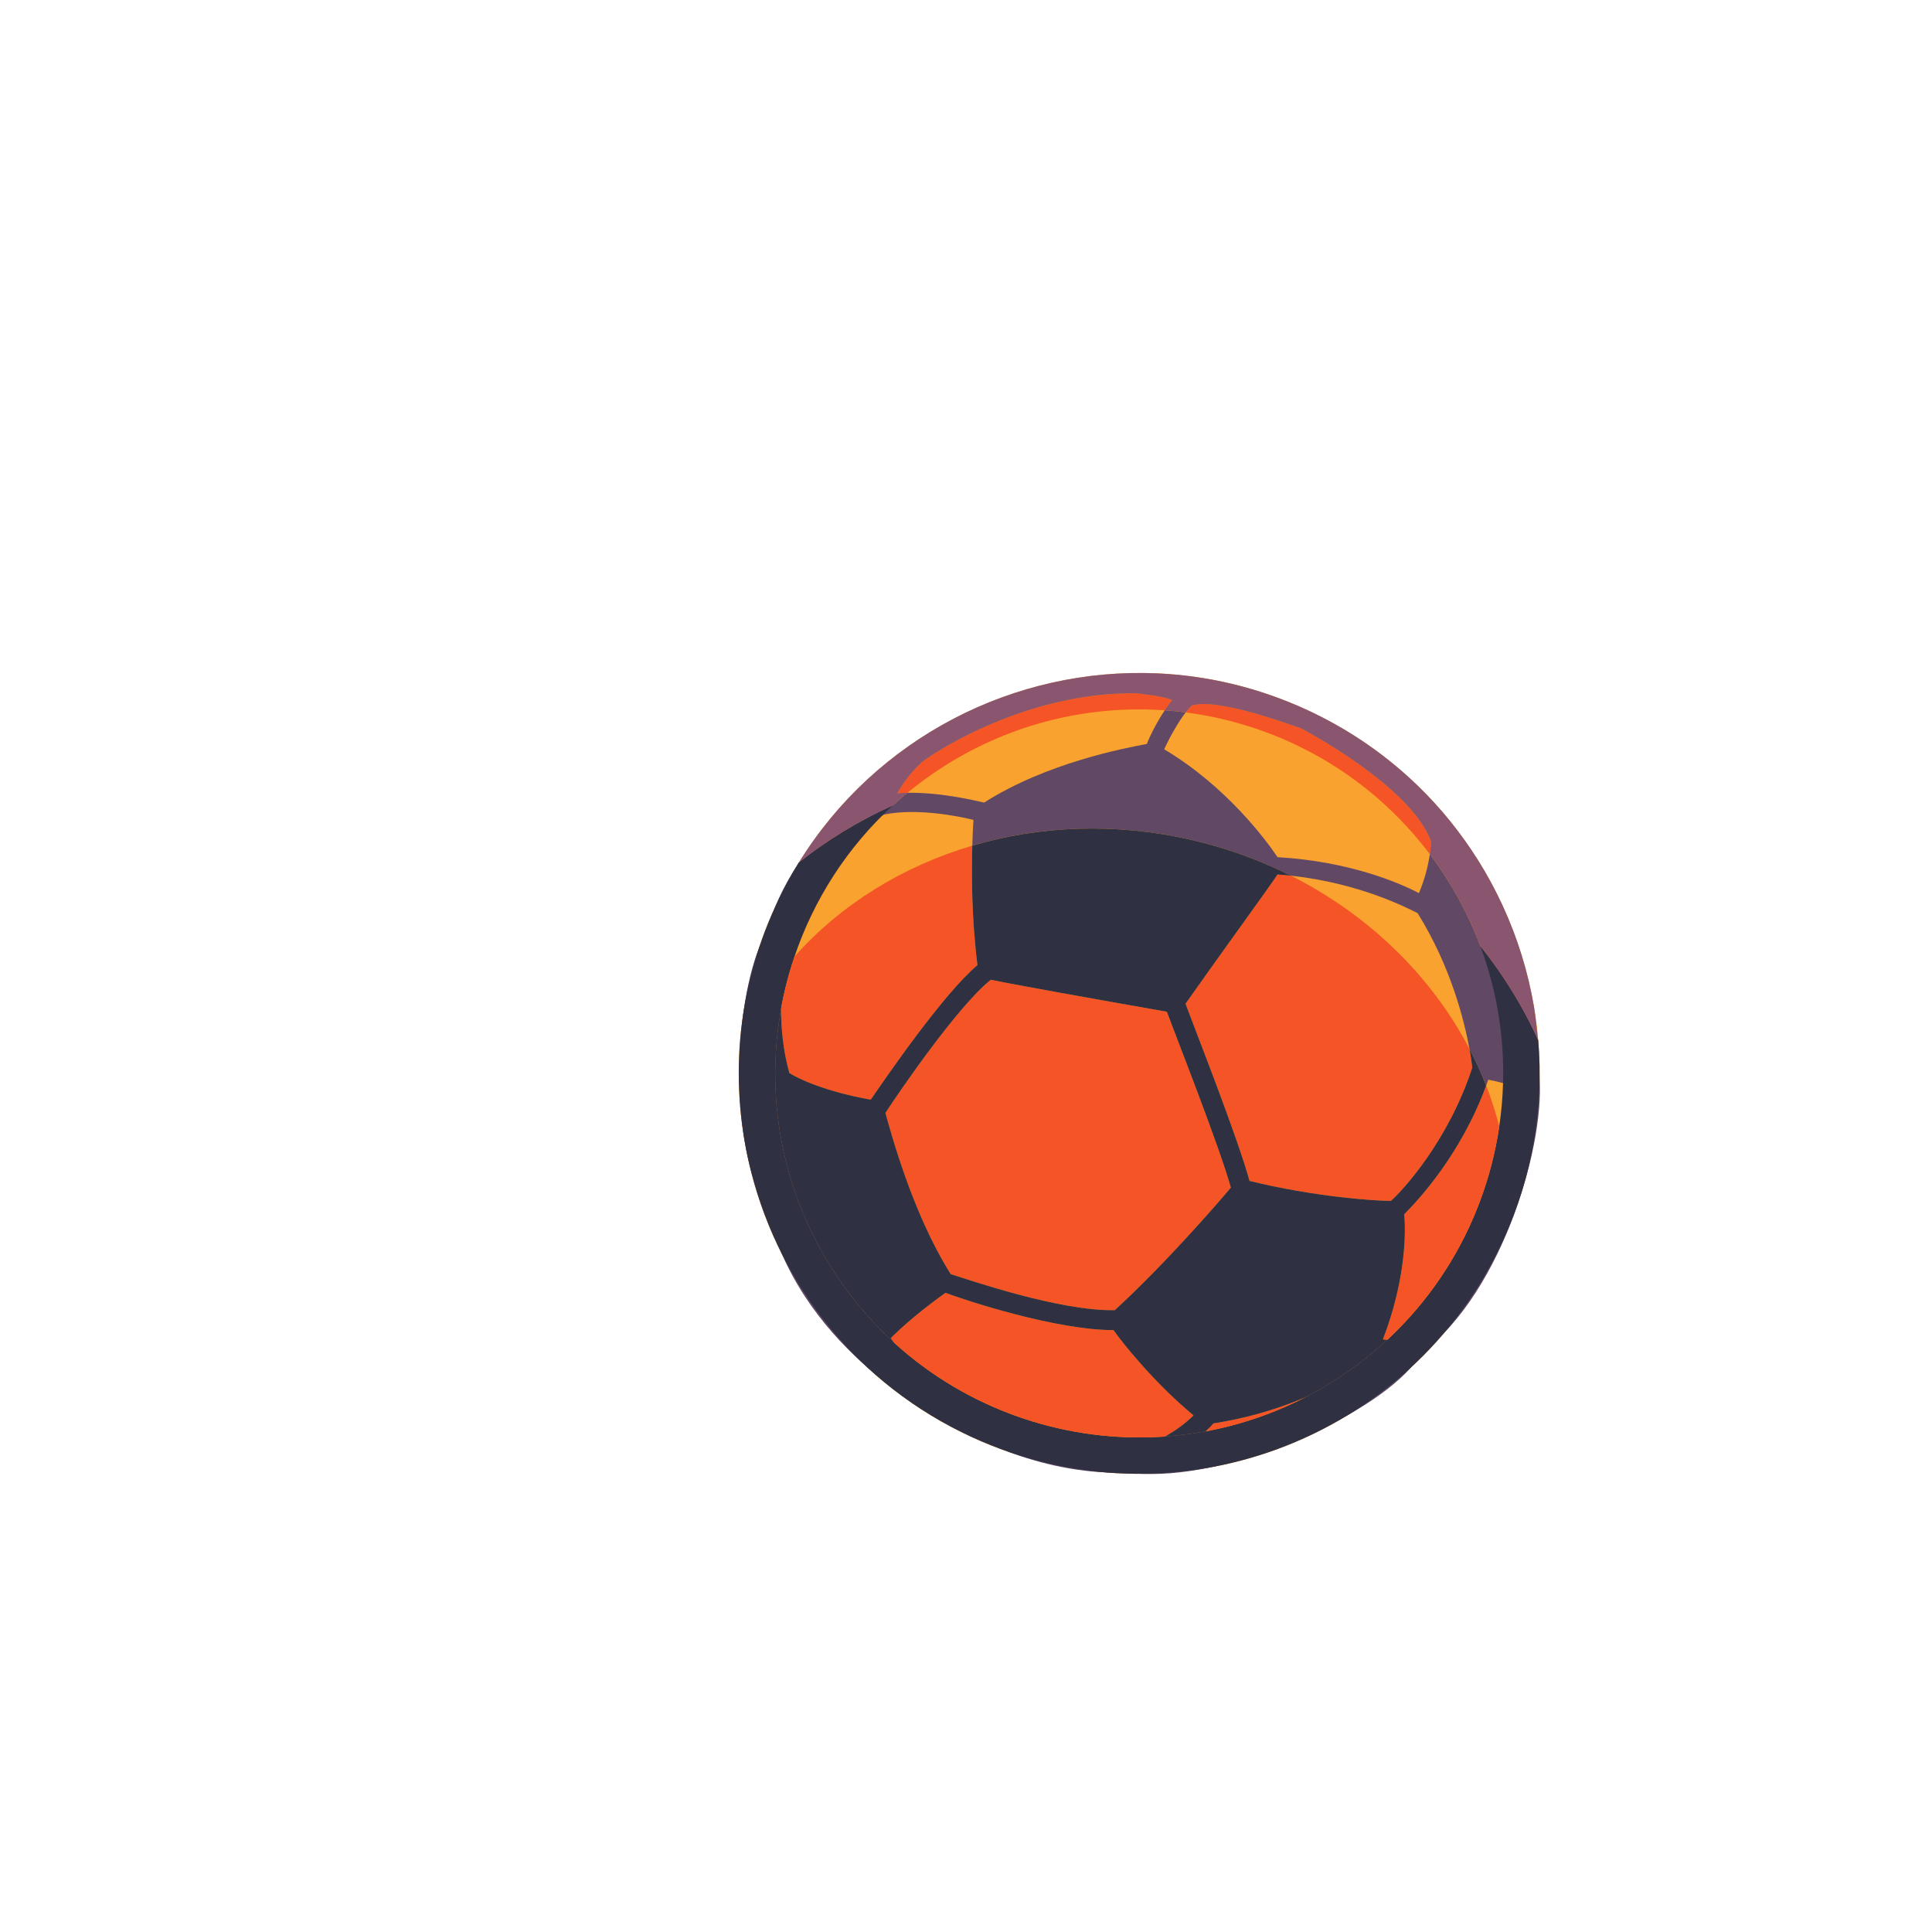
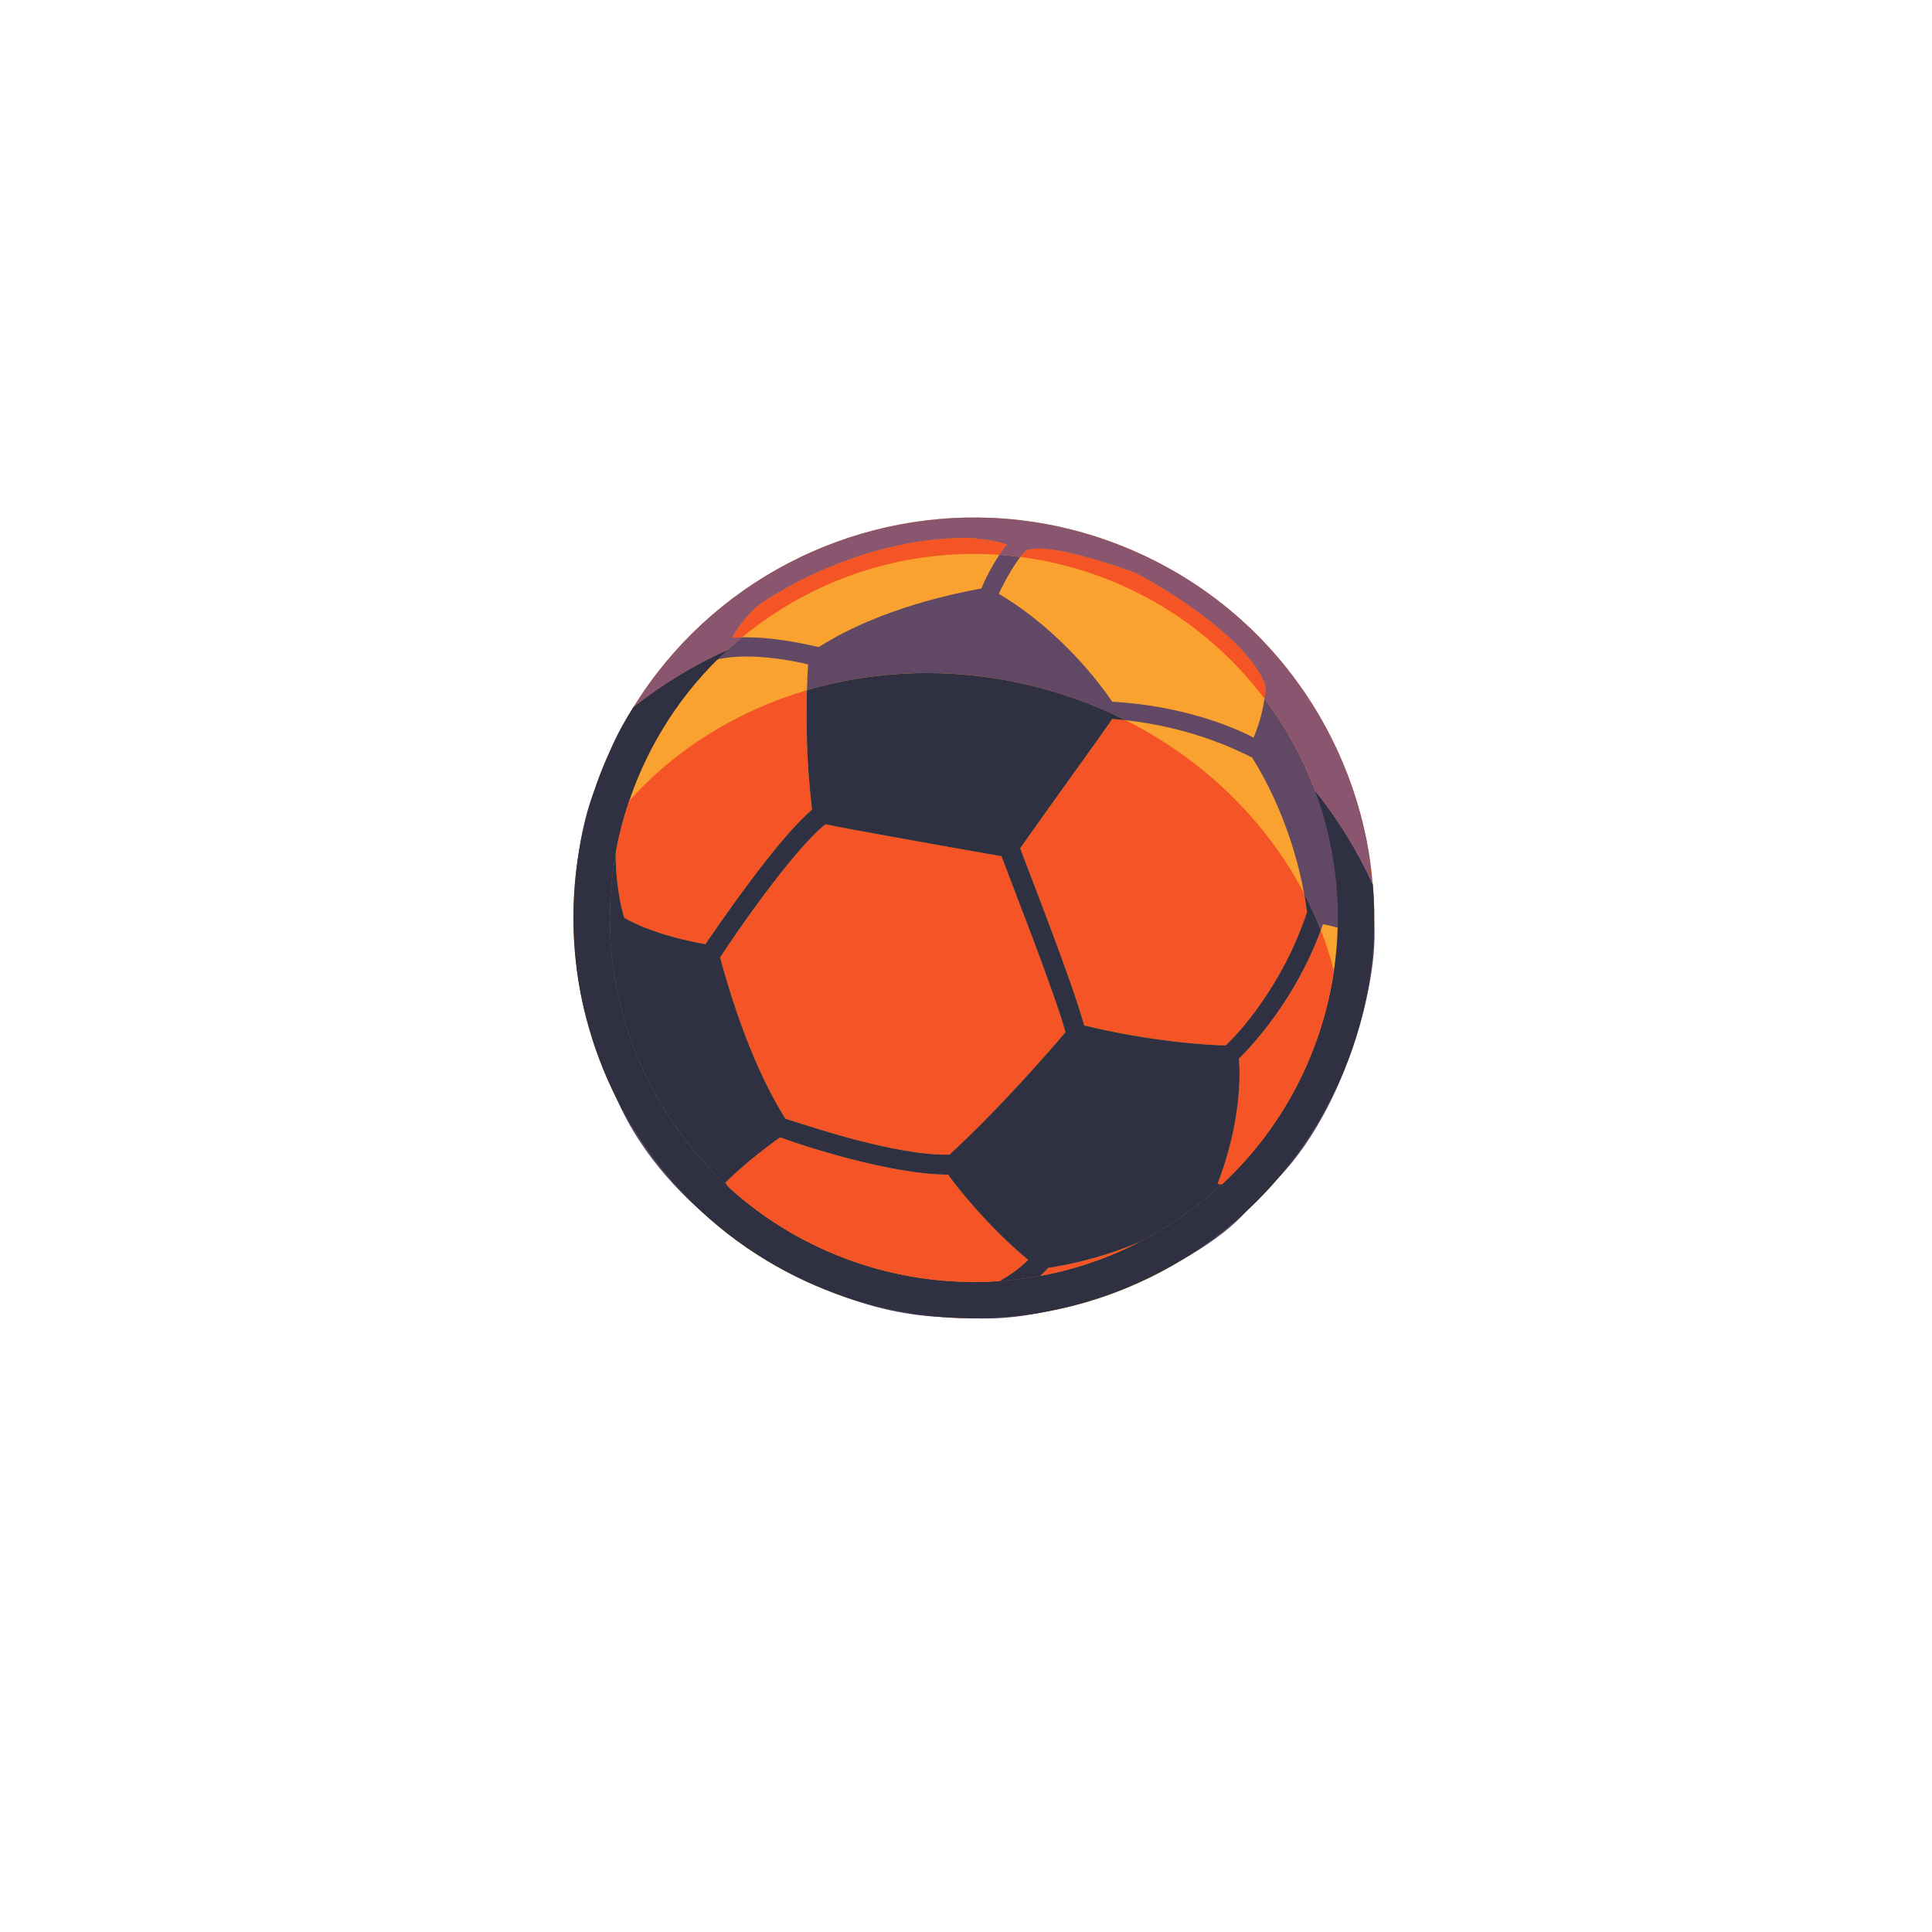
- <svg xmlns="http://www.w3.org/2000/svg" width="100%" height="100%" viewBox="-82.612 -77.677 965.227 965.227" version="1.1" xml:space="preserve" style="fill-rule:evenodd;clip-rule:evenodd;stroke-linejoin:round;stroke-miterlimit:2;">
+ <svg xmlns="http://www.w3.org/2000/svg" width="100%" height="100%" viewBox="-0 -0 965.227 965.227" version="1.1" xml:space="preserve" style="fill-rule:evenodd;clip-rule:evenodd;stroke-linejoin:round;stroke-miterlimit:2;">
  <g transform="matrix(1.1559,-0.415865,-0.415764,-1.15571,232.791,660.802)">
    <g>
      <g transform="matrix(0.636892,0.647754,-0.647754,0.636892,252.662,-219.254)">
        <path d="M337.732,88.688C333.62,85.878 329.384,83.235 325.035,80.769C298.996,66 268.897,57.566 236.816,57.566C137.822,57.566 57.562,137.821 57.562,236.82C57.562,292.934 83.352,343.002 123.714,375.869C154.567,400.993 193.923,416.074 236.816,416.074C244.275,416.074 251.627,415.619 258.846,414.734C284.085,411.055 313.455,400.849 325.893,391.778C327.476,391.193 340.306,383.296 355.884,369.433C371.212,356.112 388.203,336.326 399.151,311.126C400.764,308.908 401.735,306.927 402.824,304.573C411.364,283.671 416.07,260.795 416.07,236.82C416.07,235.742 416.06,234.667 416.041,233.594C415.511,227.92 414.11,211.59 410.141,194.559C408.942,188.097 407.525,182.451 406.016,177.541C403.553,170.523 400.666,163.705 397.385,157.117C395.027,153.037 393.085,150.612 392.163,149.46C390.66,145.914 388.974,142.497 387.138,139.208C382.845,132.616 378.131,126.323 373.035,120.367C362.728,108.321 350.856,97.654 337.732,88.688Z" style="fill:#FA8A0B;" />
      </g>
      <g transform="matrix(0.887376,0.194374,-0.194374,0.887376,85.9739,-171.206)">
        <path d="M360.671,130.945C330.781,96.006 286.403,73.838 236.816,73.838C146.808,73.838 73.834,146.808 73.834,236.82C73.834,287.843 97.289,333.365 133.989,363.251C162.04,386.092 197.82,399.802 236.816,399.802C326.831,399.802 399.798,326.835 399.798,236.82C399.798,196.391 385.045,159.429 360.671,130.945ZM158.03,397.852C181.176,408.565 211.35,416.07 226.723,415.271C228.369,415.646 243.429,416.045 264.051,412.949C284.167,410.171 309.211,402.888 332.151,387.767C334.714,386.791 336.61,385.663 338.809,384.288C286.459,420.467 217.18,426.884 158.03,397.852ZM388.67,332.07C399.101,315.451 406.465,297.754 410.909,279.65C409.488,284.586 407.59,290.089 405.062,296.157C399.078,312.588 391.326,327.029 388.67,332.07ZM414.843,257.83C415.643,250.971 416.043,244.094 416.05,237.231C415.79,240.989 415.334,244.772 414.655,248.563C414.797,250.032 415.098,253.124 414.843,257.83Z" style="fill:#F9A22F;" />
      </g>
      <g transform="matrix(5.10419,-1.83667,-1.83402,-5.09891,145.862,306.932)">
        <path d="M6.411,16.2C5.223,18.03 4.369,19.815 4.2,21.2C2.1,23.8 0.4,35.7 4.2,42.9C6.9,52.9 16.9,57.9 17.7,58.3C18.2,58.6 23.6,62 30.3,62L31.2,62C31.8,62.1 32.3,62.1 32.9,62.1C40.1,62.1 50.9,57 53.1,53C59.3,48.4 62.5,36.8 61.9,32C61.9,31.803 61.916,30.857 61.806,29.452C60.678,26.985 59.232,24.64 57.504,22.474C56.866,20.766 56.047,19.097 55.039,17.492C54.622,16.827 54.181,16.186 53.718,15.57C53.614,16.301 53.386,17.345 52.9,18.5C51.4,17.7 47.6,16.1 42.3,15.8C41.5,14.6 38.5,10.5 33.8,7.7C34.253,6.718 34.877,5.622 35.414,4.929C34.892,4.862 34.368,4.809 33.843,4.772C33.252,5.666 32.73,6.688 32.5,7.3C30.9,7.6 25,8.7 20.3,11.7C19.482,11.518 17.012,10.923 14.542,10.967C14.17,11.273 13.809,11.588 13.457,11.911C10.917,13.063 8.548,14.505 6.411,16.2ZM13.54,52.233C11.758,50.605 10.163,48.712 8.817,46.568C5.048,40.562 3.903,33.655 5.071,27.186C5.052,24.406 5.535,22.153 5.6,21.7C6.9,19.5 10.4,13.7 12.8,12.6C15.2,12.1 18.3,12.7 19.5,13C19.472,13.442 19.437,14.105 19.413,14.935C24.478,13.438 30.106,13.191 35.778,14.487C38.457,15.099 40.977,16.017 43.304,17.189C48.467,17.745 52.048,19.624 52.8,20C55.287,23.994 56.297,28.046 56.687,30.184C57.157,31.085 57.575,32.007 57.941,32.947C57.995,32.8 58.048,32.651 58.1,32.5C59.1,32.7 59.8,32.9 60.1,33.1C60.2,33.5 60.4,34.4 60.3,35.8C59.5,40.8 56.9,48.4 52.2,51.7C51.776,51.954 51.137,52.065 50.526,52.032C49.29,53.181 47.929,54.232 46.447,55.164C45.765,55.593 45.071,55.989 44.367,56.351C45.989,55.661 47.728,54.737 49.4,53.5C49.7,53.5 50.3,53.6 50.9,53.6C47.8,56.5 40.4,59.8 34.8,60.4C35.489,60.017 36.236,59.518 36.907,58.901C35.893,59.089 34.873,59.218 33.852,59.29C32.583,60.004 31.418,60.373 31.1,60.5C24.3,60.7 18.5,57 18.5,57C16.223,55.907 14.444,53.487 13.54,52.233ZM3.7,28.5C3.8,29.8 4,31.1 4.4,32.4C4.1,33.3 3.8,34.2 3.7,35.1C3.4,32.8 3.4,30.5 3.7,28.5Z" style="fill:#614865;" />
      </g>
      <g transform="matrix(0.887376,0.194374,-0.194374,0.887376,85.9739,-171.206)">
        <path d="M360.671,130.945C378.229,151.464 390.795,176.382 396.449,203.827C398.334,187.206 398.179,170.575 395.981,154.351C382.246,127.752 361.649,104.239 334.784,86.706C251.882,32.602 140.808,55.947 86.702,138.852C56.034,185.844 50.267,241.868 66.105,291.451C78.212,329.353 102.928,363.492 138.848,386.934C145.095,391.011 151.501,394.648 158.03,397.852C174.217,399.624 190.766,399.381 207.265,397.127C179.819,392.095 154.781,380.181 133.989,363.251C97.289,333.365 73.834,287.843 73.834,236.82C73.834,146.808 146.808,73.838 236.816,73.838C286.403,73.838 330.781,96.006 360.671,130.945Z" style="fill:#2F3143;fill-rule:nonzero;" />
      </g>
      <g transform="matrix(0.765986,-0.275619,-0.275572,-0.766112,3.70096,570.507)">
        <path d="M370.815,318.489C369.163,318.518 367.512,318.589 365.871,318.711C370.536,310.059 377.199,304.069 377.866,303.403C379.865,301.406 427.176,268.129 485.149,268.795C490.48,269.461 497.81,270.127 503.141,272.123C501.889,273.687 500.637,275.434 499.428,277.261C462.241,274.621 423.909,283.351 389.922,304.705C383.175,308.944 376.803,313.553 370.815,318.489Z" style="fill:#F55426;" />
      </g>
      <g transform="matrix(0.765986,-0.275619,-0.275572,-0.766112,3.70096,570.507)">
        <path d="M509.9,278.308C511.059,276.813 512.158,275.6 513.136,274.786C514.469,274.786 515.802,274.12 518.467,274.12C535.126,274.12 564.446,285.435 567.111,286.101C569.777,287.432 622.42,315.386 632.415,342.674C632.415,343.718 632.313,345.991 631.866,349.131C601.567,308.885 557.091,284.406 509.9,278.308Z" style="fill:#F55426;" />
      </g>
      <g transform="matrix(0.765986,-0.275619,-0.275572,-0.766112,3.70096,570.507)">
        <path d="M316.634,353.319C355.291,290.776 424.562,255.711 495.504,258.813C520.677,259.914 546.059,265.82 570.359,277.009C571.452,277.512 572.537,278.023 573.616,278.543C593.339,288.051 610.802,300.398 625.748,314.863C631.711,320.634 637.273,326.743 642.418,333.142C647.246,339.146 651.706,345.406 655.787,351.885C660.464,359.312 664.641,367.027 668.298,374.971C675.697,391.038 680.964,408.048 683.925,425.534C684.823,431.461 685.396,436.87 685.762,441.523C678.245,425.101 668.609,409.494 657.096,395.079C652.846,383.711 647.386,372.602 640.674,361.922C637.894,357.496 634.954,353.232 631.866,349.131C632.313,345.991 632.415,343.718 632.415,342.674C622.42,315.386 569.777,287.432 567.111,286.101C564.446,285.435 535.126,274.12 518.467,274.12C515.802,274.12 514.469,274.786 513.136,274.786C512.158,275.6 511.059,276.813 509.9,278.308C506.422,277.859 502.93,277.509 499.428,277.261C500.637,275.434 501.889,273.687 503.141,272.123C497.81,270.127 490.48,269.461 485.149,268.795C427.176,268.129 379.865,301.406 377.866,303.403C377.199,304.069 370.536,310.059 365.871,318.711C367.512,318.589 369.163,318.518 370.815,318.489C368.34,320.529 365.93,322.626 363.587,324.775C346.659,332.44 330.877,342.035 316.634,353.319Z" style="fill:#8A566F;" />
      </g>
      <g transform="matrix(0.887376,0.194374,-0.194374,0.887376,85.9739,-171.206)">
        <g>
          <path d="M79.737,193.201C79.679,194.103 79.628,194.921 79.579,195.643C91.923,198.454 105.972,199.488 111.097,199.79C117.283,191.676 144.178,159.276 165.919,145.613C166.285,138.338 168.9,115.56 175.947,94.224C170.544,92.993 165.026,92.773 160.042,93.018C121.189,113.805 91.741,149.878 79.737,193.201Z" style="fill:#F55426;" />
          <path d="M227.784,362.93C220.569,352.148 210.12,335.346 201.292,316.419C181.165,313.567 139.433,295.408 128.795,290.822C113.508,304.655 106.063,316.378 104.299,320.305C107.131,329.965 111.634,338.927 116.395,346.621C121.839,352.586 127.721,358.147 133.989,363.251C163.845,371.915 196.414,371.747 227.784,362.93Z" style="fill:#F55426;" />
          <path d="M176.723,85.275C178.365,85.577 180.006,85.956 181.627,86.427C186.425,84.35 201.84,77.786 222.53,74.456C206.483,75.849 191.1,79.569 176.723,85.275Z" style="fill:#F55426;" />
          <path d="M267.375,76.702C266.838,77.081 266.321,77.481 265.83,77.897C289.845,95.918 300.762,114.419 303.747,120.293C311.751,122.115 339.04,129.147 365.425,149.538C364.213,143.24 362.629,137.031 360.671,130.945C337.078,103.367 304.458,83.745 267.375,76.702Z" style="fill:#F55426;" />
          <path d="M367.853,167.476C366.278,163.541 365.017,160.847 364.438,159.649C337.885,137.588 308.953,129.702 301.864,128.521C295.797,132.334 273.997,148.147 253.03,169.776C258.951,189.304 268.474,240.384 270.964,252.205C300.6,264.58 328.778,275.757 336.631,279.277C338.279,278.073 339.877,276.857 341.425,275.635C361.843,241.848 370.749,203.76 367.853,167.476Z" style="fill:#F55426;" />
          <path d="M117.562,205.59C117.496,238.039 128.763,273.933 131.183,282.276C140.176,286.488 183.871,305.526 202.858,307.685C208.984,301.722 236.336,276.784 261.982,253.623C259.492,241.802 249.969,190.722 244.365,171.699C235.501,168.815 201.503,158.477 171.184,152.872C150.137,165.394 122.866,199.439 117.562,205.59Z" style="fill:#F55426;" />
          <path d="M79.737,193.201C75.89,207.084 73.834,221.712 73.834,236.82C73.834,279.129 89.961,317.655 116.395,346.621C111.634,338.927 107.131,329.965 104.299,320.305C106.063,316.378 113.508,304.655 128.795,290.822C139.433,295.408 181.165,313.567 201.292,316.419C210.12,335.346 220.569,352.148 227.784,362.93C258.143,354.397 287.379,337.764 311.944,313.197C323.547,301.593 333.38,288.948 341.425,275.635C339.877,276.857 338.279,278.073 336.631,279.277C328.778,275.757 300.6,264.58 270.964,252.205C268.474,240.384 258.951,189.304 253.03,169.776C273.997,148.147 295.797,132.334 301.864,128.521C308.953,129.702 337.885,137.588 364.438,159.649C365.017,160.847 366.278,163.541 367.853,167.476C367.371,161.437 366.562,155.448 365.425,149.538C339.04,129.147 311.751,122.115 303.747,120.293C300.762,114.419 289.845,95.918 265.83,77.897C266.321,77.481 266.838,77.081 267.375,76.702C257.478,74.822 247.263,73.838 236.816,73.838C232.003,73.838 227.238,74.047 222.53,74.456C201.84,77.786 186.425,84.35 181.627,86.427C180.006,85.956 178.365,85.577 176.723,85.275C170.996,87.548 165.428,90.136 160.042,93.018C165.026,92.773 170.544,92.993 175.947,94.224C168.9,115.56 166.285,138.338 165.919,145.613C144.178,159.276 117.283,191.676 111.097,199.79C105.972,199.488 91.923,198.454 79.579,195.643C79.628,194.921 79.679,194.103 79.737,193.201ZM117.562,205.59C117.496,238.039 128.763,273.933 131.183,282.276C140.176,286.488 183.871,305.526 202.858,307.685C208.984,301.722 236.336,276.784 261.982,253.623C259.492,241.802 249.969,190.722 244.365,171.699C235.501,168.815 201.503,158.477 171.184,152.872C150.137,165.394 122.866,199.439 117.562,205.59Z" style="fill:#2F3143;" />
        </g>
      </g>
    </g>
  </g>
</svg>
